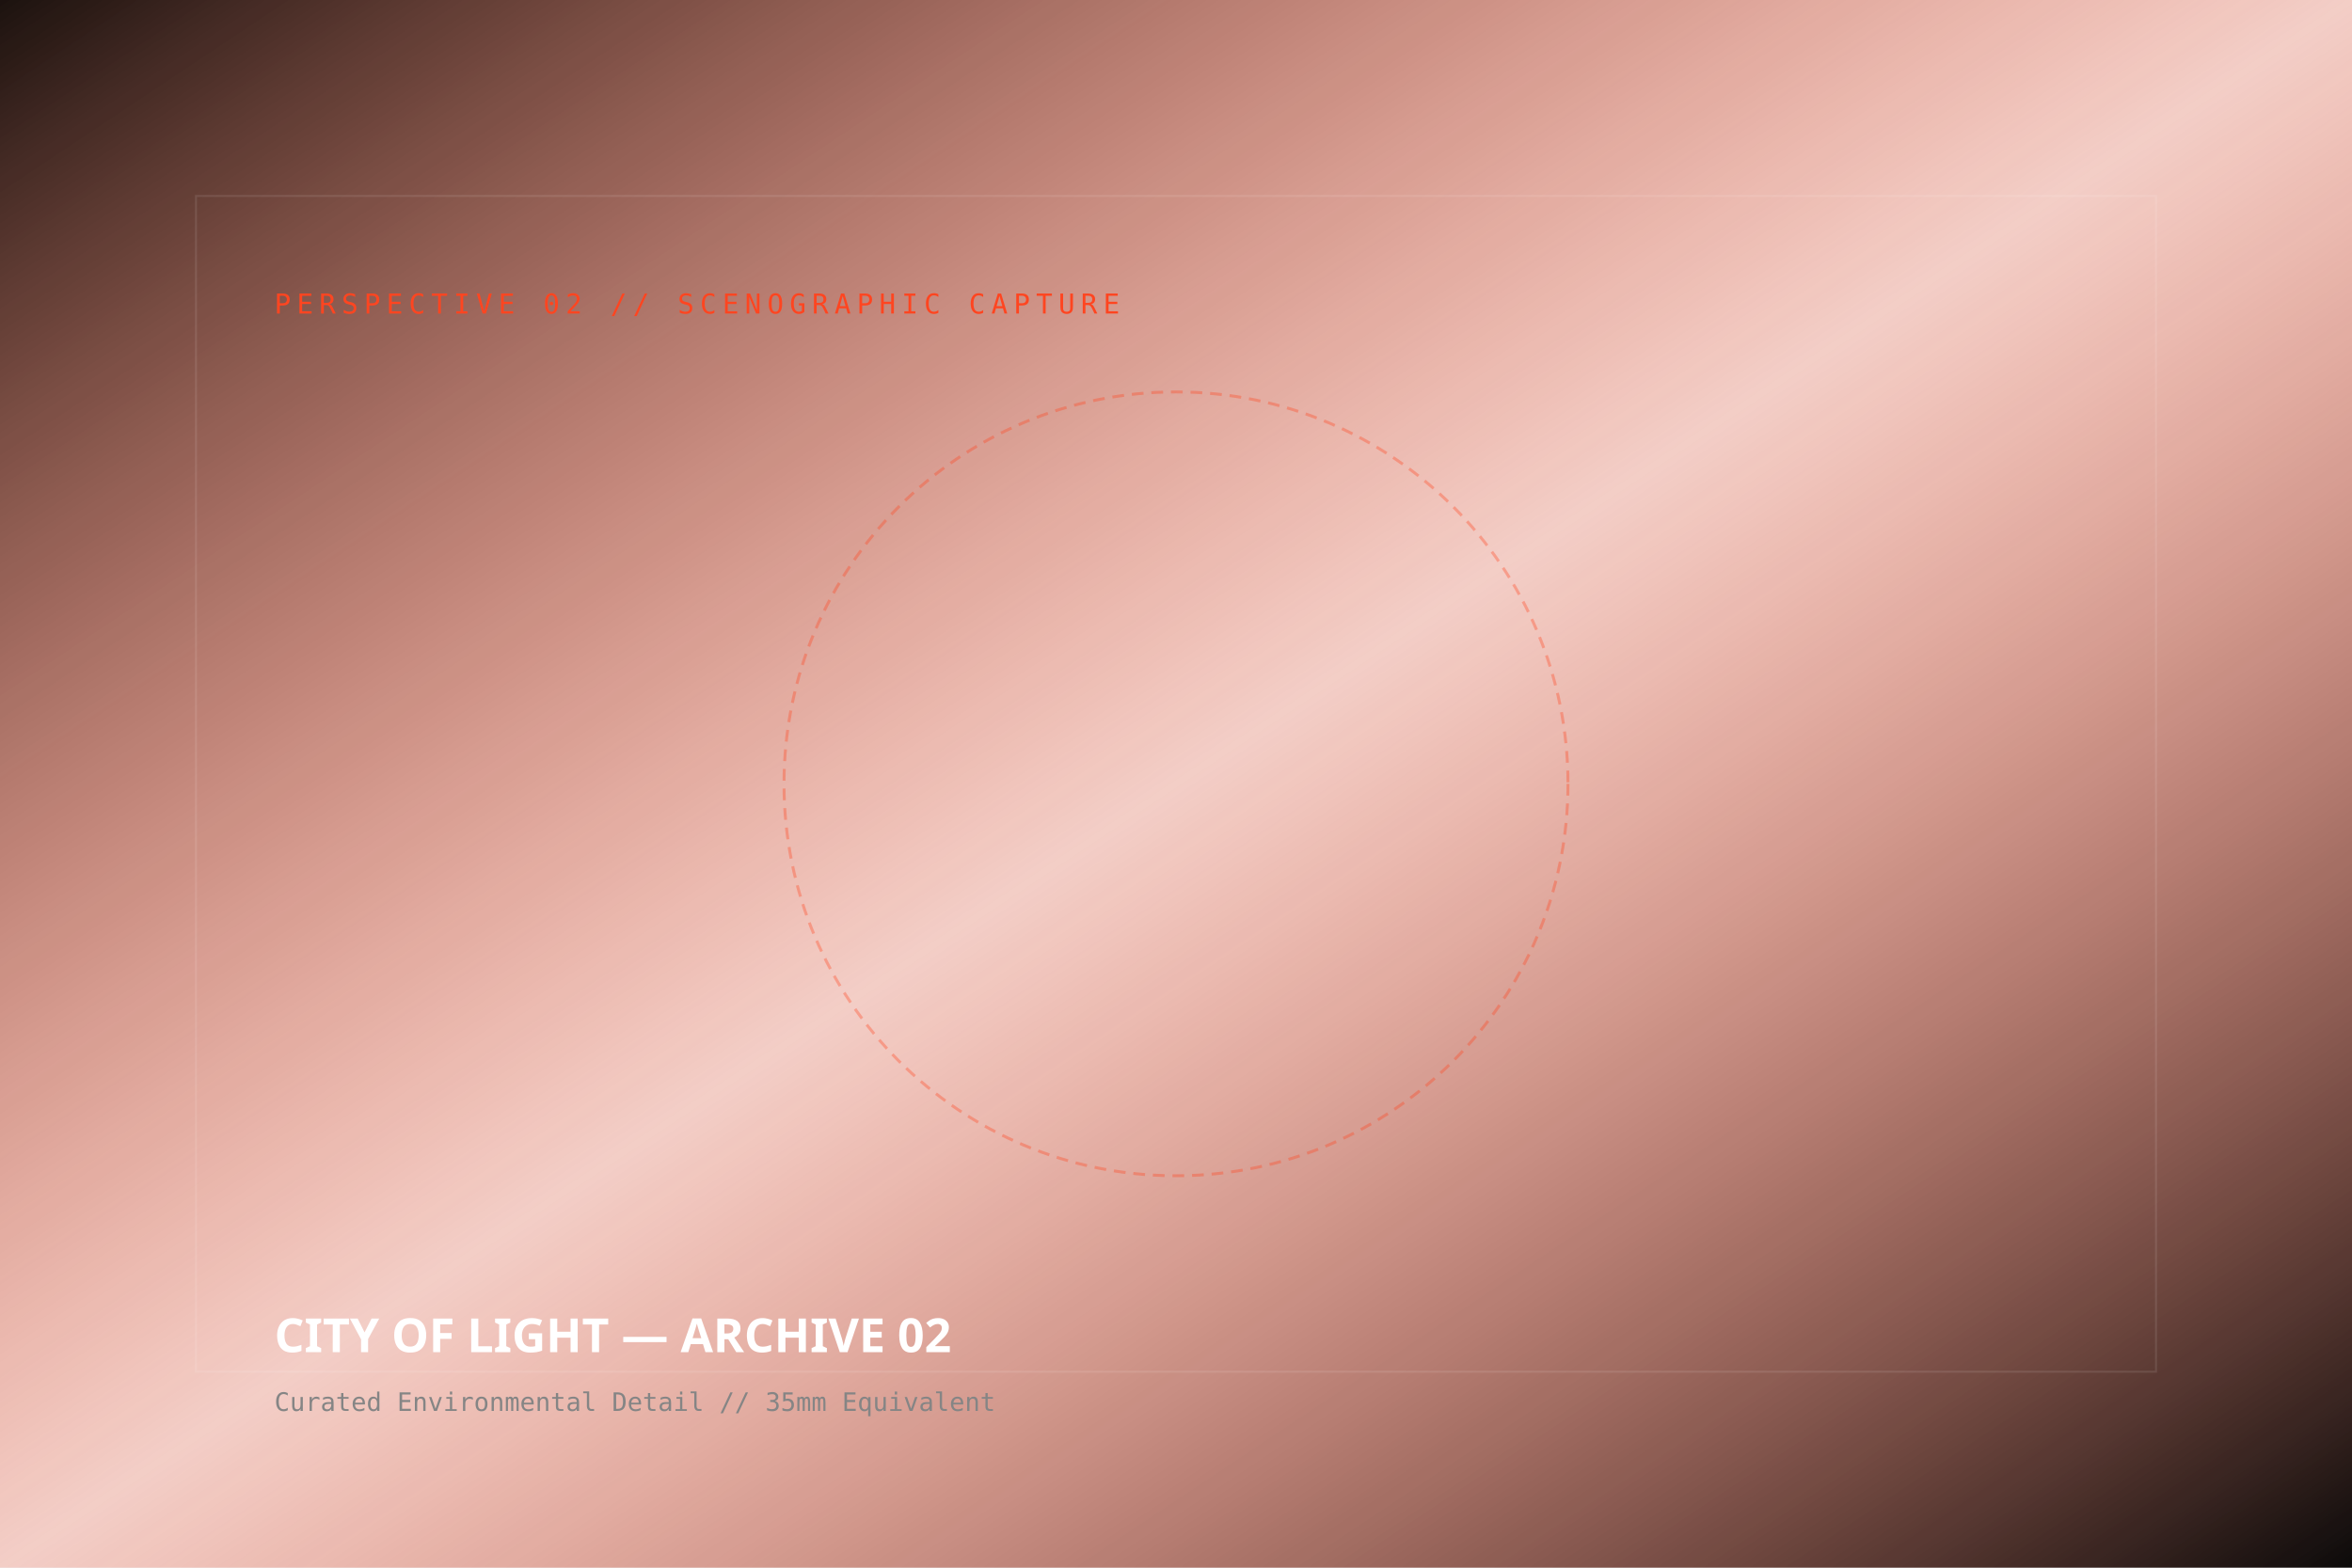
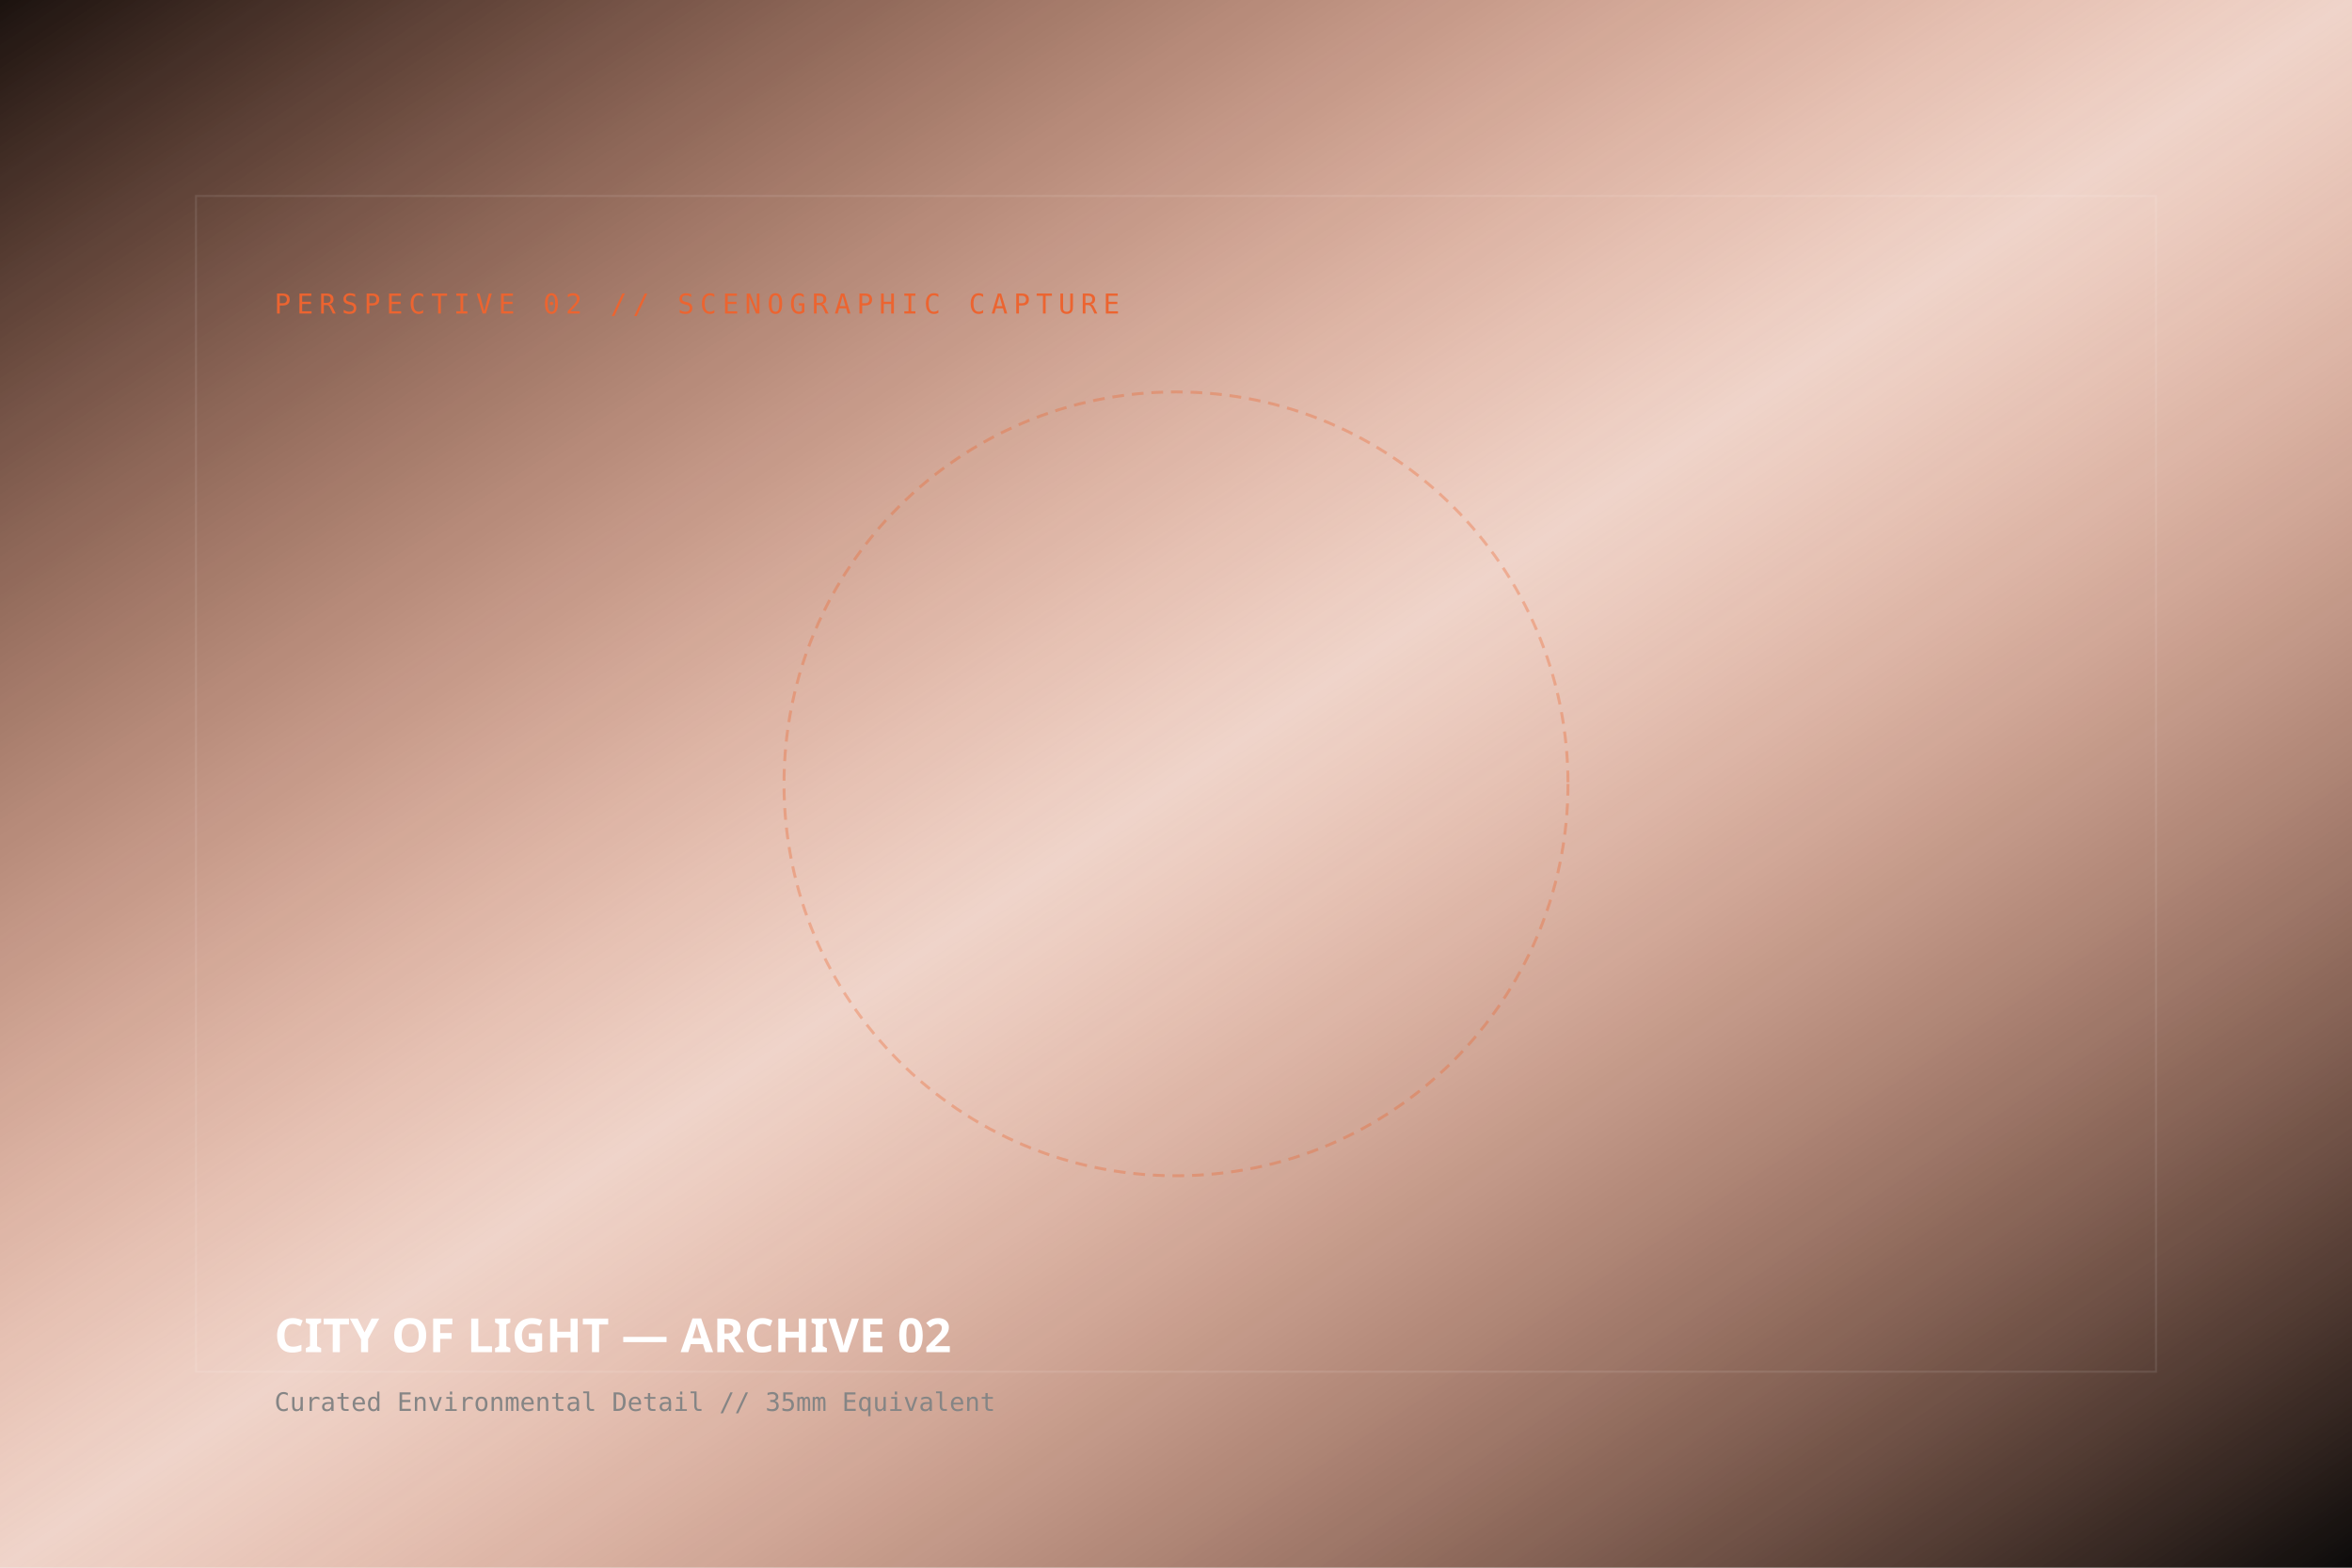
<svg xmlns="http://www.w3.org/2000/svg" viewBox="0 0 1200 800" width="100%" height="100%">
  <defs>
    <linearGradient id="ggrad_city-of-light_2" x1="0%" y1="0%" x2="100%" y2="100%">
      <stop offset="0%" stop-color="#18100d" />
-       <stop offset="50%" stop-color="#ff4520" stop-opacity="0.2" />
+       <stop offset="50%" stop-color="#EC6430" stop-opacity="0.2" />
      <stop offset="100%" stop-color="#080808" />
    </linearGradient>
  </defs>
  <rect width="1200" height="800" fill="url(#ggrad_city-of-light_2)" />
-   <circle cx="600" cy="400" r="200" fill="none" stroke="#ff4520" stroke-width="1.5" stroke-opacity="0.35" stroke-dasharray="6 4" />
+   <circle cx="600" cy="400" r="200" fill="none" stroke="#EC6430" stroke-width="1.5" stroke-opacity="0.35" stroke-dasharray="6 4" />
  <rect x="100" y="100" width="1000" height="600" fill="none" stroke="#ffffff" stroke-width="1" stroke-opacity="0.1" />
-   <text x="140" y="160" fill="#ff4520" font-family="monospace" font-size="14" letter-spacing="3">PERSPECTIVE 02 // SCENOGRAPHIC CAPTURE</text>
+   <text x="140" y="160" fill="#EC6430" font-family="monospace" font-size="14" letter-spacing="3">PERSPECTIVE 02 // SCENOGRAPHIC CAPTURE</text>
  <text x="140" y="690" fill="#ffffff" font-family="sans-serif" font-size="24" font-weight="700">CITY OF LIGHT — ARCHIVE 02</text>
  <text x="140" y="720" fill="#858585" font-family="monospace" font-size="13">Curated Environmental Detail // 35mm Equivalent</text>
</svg>
